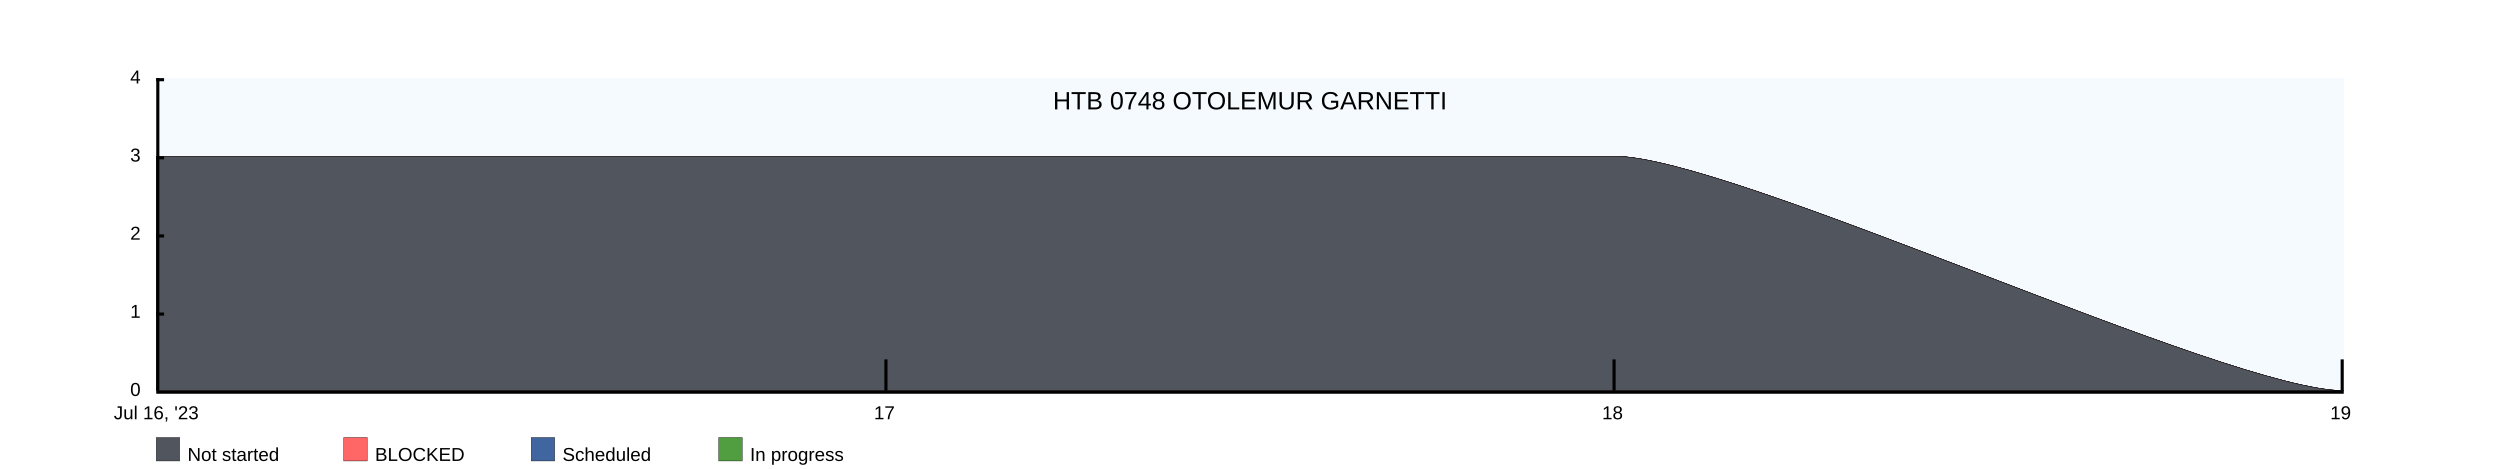
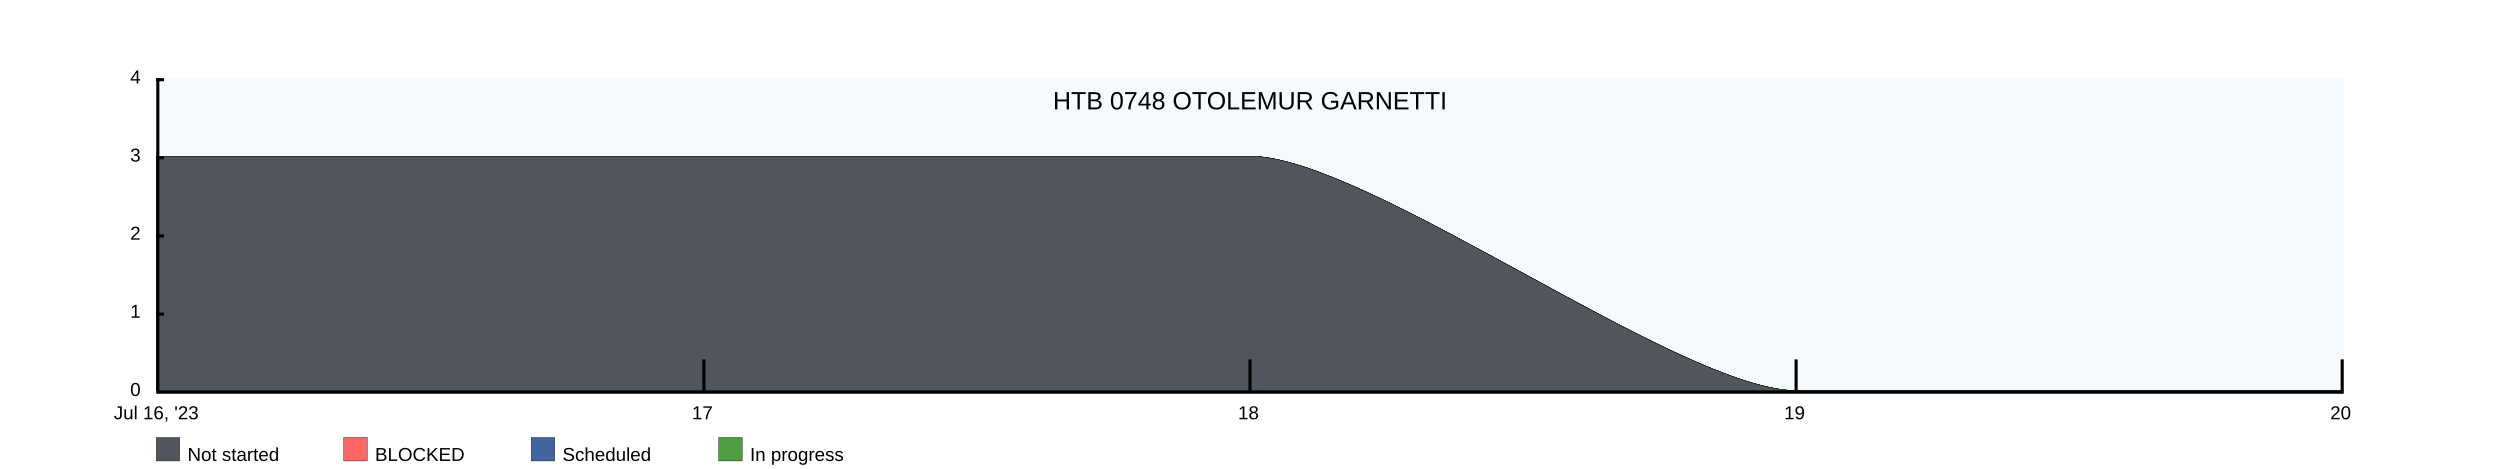
<svg xmlns="http://www.w3.org/2000/svg" width="1600" height="300">
  <rect x="100" y="50" width="1400" height="200" fill="rgba(221, 239, 250, .3)" />
  <clipPath id="theGraph">
    <rect x="100" y="50" width="1400" height="200" fill="black" />
  </clipPath>
  <rect x="100" y="280" width="15" height="15" fill="#51565E" stroke="black" stroke-width="0.25" />
  <text x="120" y="295" font-family="Arial" font-size="12" fill="black">Not started</text>
  <rect x="220" y="280" width="15" height="15" fill="#FF6666" stroke="black" stroke-width="0.25" />
  <text x="240" y="295" font-family="Arial" font-size="12" fill="black">BLOCKED</text>
  <rect x="340" y="280" width="15" height="15" fill="#41659E" stroke="black" stroke-width="0.25" />
  <text x="360" y="295" font-family="Arial" font-size="12" fill="black">Scheduled</text>
  <rect x="460" y="280" width="15" height="15" fill="#519E41" stroke="black" stroke-width="0.25" />
  <text x="480" y="295" font-family="Arial" font-size="12" fill="black">In progress</text>
-   <path d="M 100 100 M 100 100 C 100 100 566.667 100 566.667 100 C 566.667 100 1033.333 100 1033.333 100 C 1108.333 100 1425 250 1500 250 C 1500 250 1500 250 1500 250 C 1500 250 100 250 100 250 Z" fill="#519E41" stroke="black" stroke-width="0.25" />
-   <path d="M 100 100 M 100 100 C 100 100 566.667 100 566.667 100 C 566.667 100 1033.333 100 1033.333 100 C 1108.333 100 1425 250 1500 250 C 1500 250 1500 250 1500 250 C 1500 250 100 250 100 250 Z" fill="#41659E" stroke="black" stroke-width="0.25" />
-   <path d="M 100 100 M 100 100 C 100 100 566.667 100 566.667 100 C 566.667 100 1033.333 100 1033.333 100 C 1108.333 100 1425 250 1500 250 C 1500 250 1500 250 1500 250 C 1500 250 100 250 100 250 Z" fill="#FF6666" stroke="black" stroke-width="0.25" />
-   <path d="M 100 100 M 100 100 C 100 100 566.667 100 566.667 100 C 566.667 100 1033.333 100 1033.333 100 C 1108.333 100 1425 250 1500 250 C 1500 250 1500 250 1500 250 C 1500 250 100 250 100 250 Z" fill="#51565E" stroke="black" stroke-width="0.25" />
+   <path d="M 100 100 M 100 100 C 100 100 450 100 450 100 C 450 100 800 100 800 100 C 875 100 1075 250 1150 250 C 1150 250 1500 250 1500 250 C 1500 250 1500 250 1500 250 C 1500 250 100 250 100 250 Z" fill="#519E41" stroke="black" stroke-width="0.25" />
+   <path d="M 100 100 M 100 100 C 100 100 450 100 450 100 C 450 100 800 100 800 100 C 875 100 1075 250 1150 250 C 1150 250 1500 250 1500 250 C 1500 250 1500 250 1500 250 C 1500 250 100 250 100 250 Z" fill="#41659E" stroke="black" stroke-width="0.25" />
+   <path d="M 100 100 M 100 100 C 100 100 450 100 450 100 C 450 100 800 100 800 100 C 875 100 1075 250 1150 250 C 1150 250 1500 250 1500 250 C 1500 250 1500 250 1500 250 C 1500 250 100 250 100 250 Z" fill="#FF6666" stroke="black" stroke-width="0.25" />
+   <path d="M 100 100 M 100 100 C 100 100 450 100 450 100 C 450 100 800 100 800 100 C 875 100 1075 250 1150 250 C 1150 250 1500 250 1500 250 C 1500 250 1500 250 1500 250 C 1500 250 100 250 100 250 Z" fill="#51565E" stroke="black" stroke-width="0.25" />
  <text x="800" y="70" font-family="Arial" font-size="16" fill="black" text-anchor="middle" alignment-baseline="middle">HTB 0748 OTOLEMUR GARNETTI</text>
  <rect x="100" y="250" width="1400" height="2" fill="black" />
  <rect x="100" y="50" width="5" height="2" fill="black" />
  <rect x="100" y="100" width="5" height="2" fill="black" />
  <rect x="100" y="150" width="5" height="2" fill="black" />
  <rect x="100" y="200" width="5" height="2" fill="black" />
  <text x="90" y="50" font-family="Arial" font-size="12" fill="black" text-anchor="end" dominant-baseline="middle">4</text>
  <text x="90" y="100" font-family="Arial" font-size="12" fill="black" text-anchor="end" dominant-baseline="middle">3</text>
  <text x="90" y="150" font-family="Arial" font-size="12" fill="black" text-anchor="end" dominant-baseline="middle">2</text>
  <text x="90" y="200" font-family="Arial" font-size="12" fill="black" text-anchor="end" dominant-baseline="middle">1</text>
  <text x="90" y="250" font-family="Arial" font-size="12" fill="black" text-anchor="end" dominant-baseline="middle">0</text>
  <text x="100" y="260" font-family="Arial" fill="black" text-anchor="middle" dominant-baseline="hanging">Jul 16, '23</text>
-   <text x="566" y="260" font-family="Arial" fill="black" text-anchor="middle" dominant-baseline="hanging">17</text>
-   <text x="1032" y="260" font-family="Arial" fill="black" text-anchor="middle" dominant-baseline="hanging">18</text>
-   <text x="1498" y="260" font-family="Arial" fill="black" text-anchor="middle" dominant-baseline="hanging">19</text>
+   <text x="449.5" y="260" font-family="Arial" fill="black" text-anchor="middle" dominant-baseline="hanging">17</text>
+   <text x="799" y="260" font-family="Arial" fill="black" text-anchor="middle" dominant-baseline="hanging">18</text>
+   <text x="1148.5" y="260" font-family="Arial" fill="black" text-anchor="middle" dominant-baseline="hanging">19</text>
+   <text x="1498" y="260" font-family="Arial" fill="black" text-anchor="middle" dominant-baseline="hanging">20</text>
  <rect x="100" y="50" width="2" height="200" fill="black" />
-   <rect x="566" y="230" width="2" height="20" fill="black" />
-   <rect x="1032" y="230" width="2" height="20" fill="black" />
+   <rect x="449.5" y="230" width="2" height="20" fill="black" />
+   <rect x="799" y="230" width="2" height="20" fill="black" />
+   <rect x="1148.5" y="230" width="2" height="20" fill="black" />
  <rect x="1498" y="230" width="2" height="20" fill="black" />
</svg>
